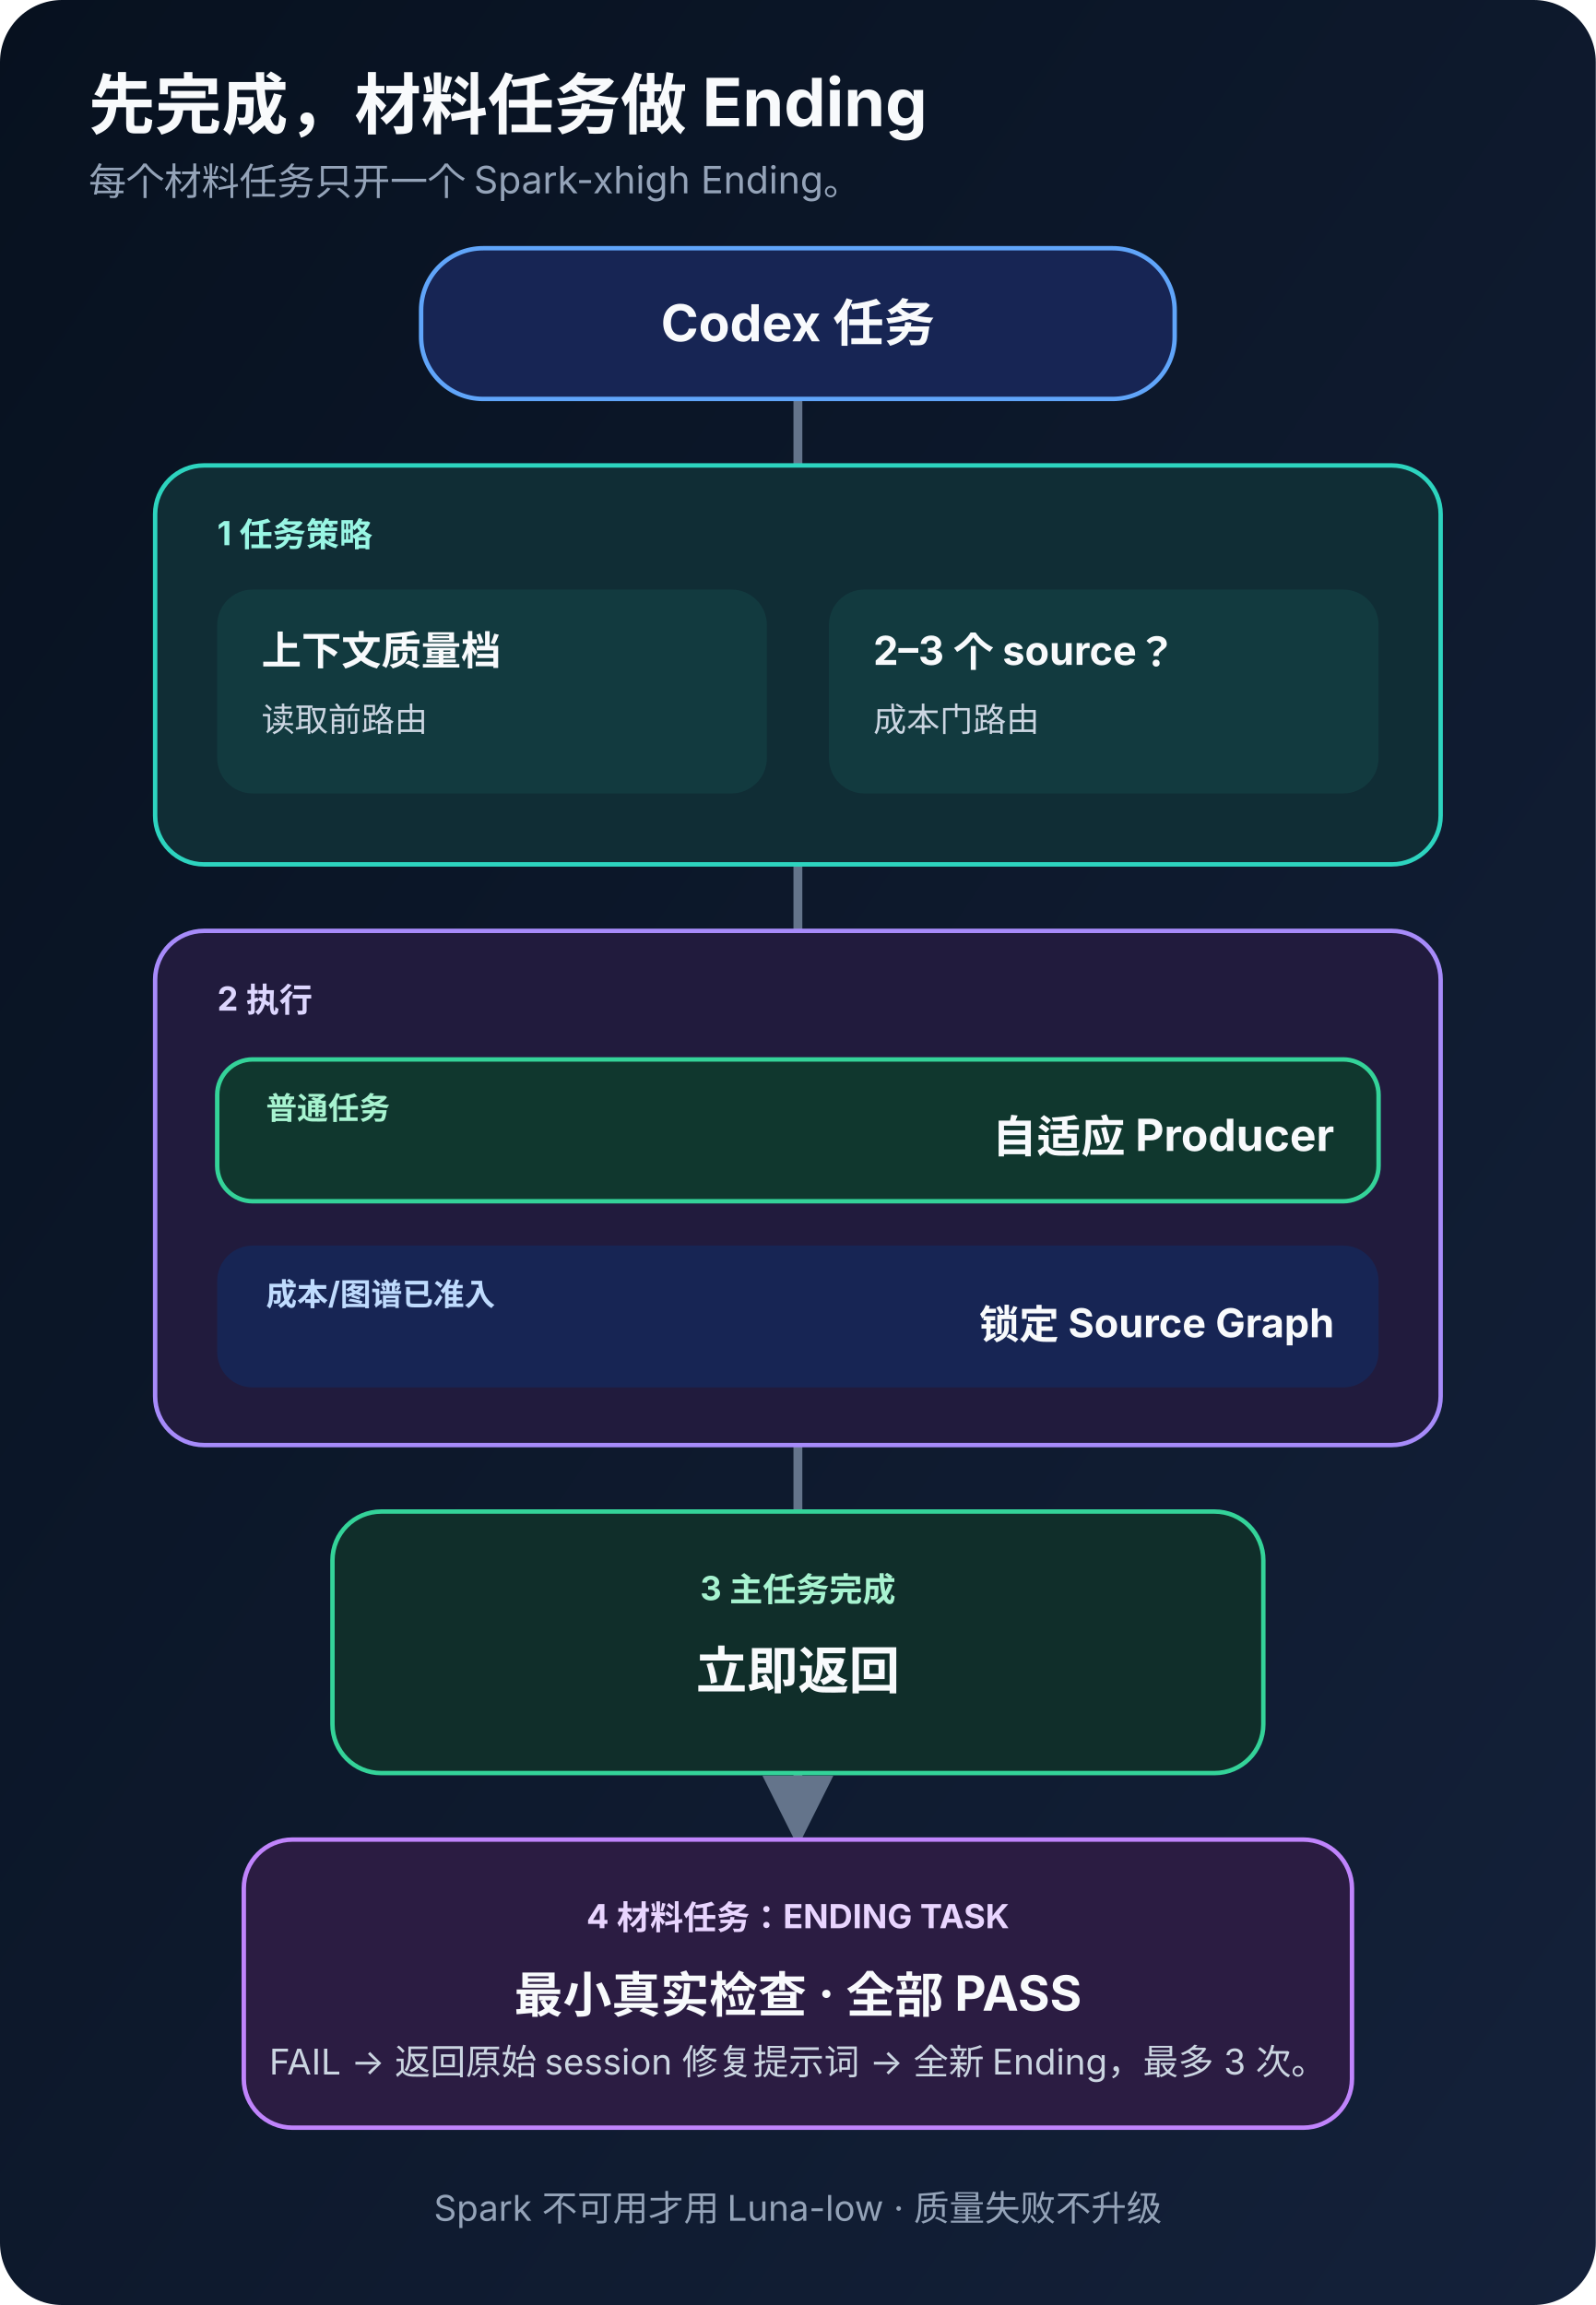
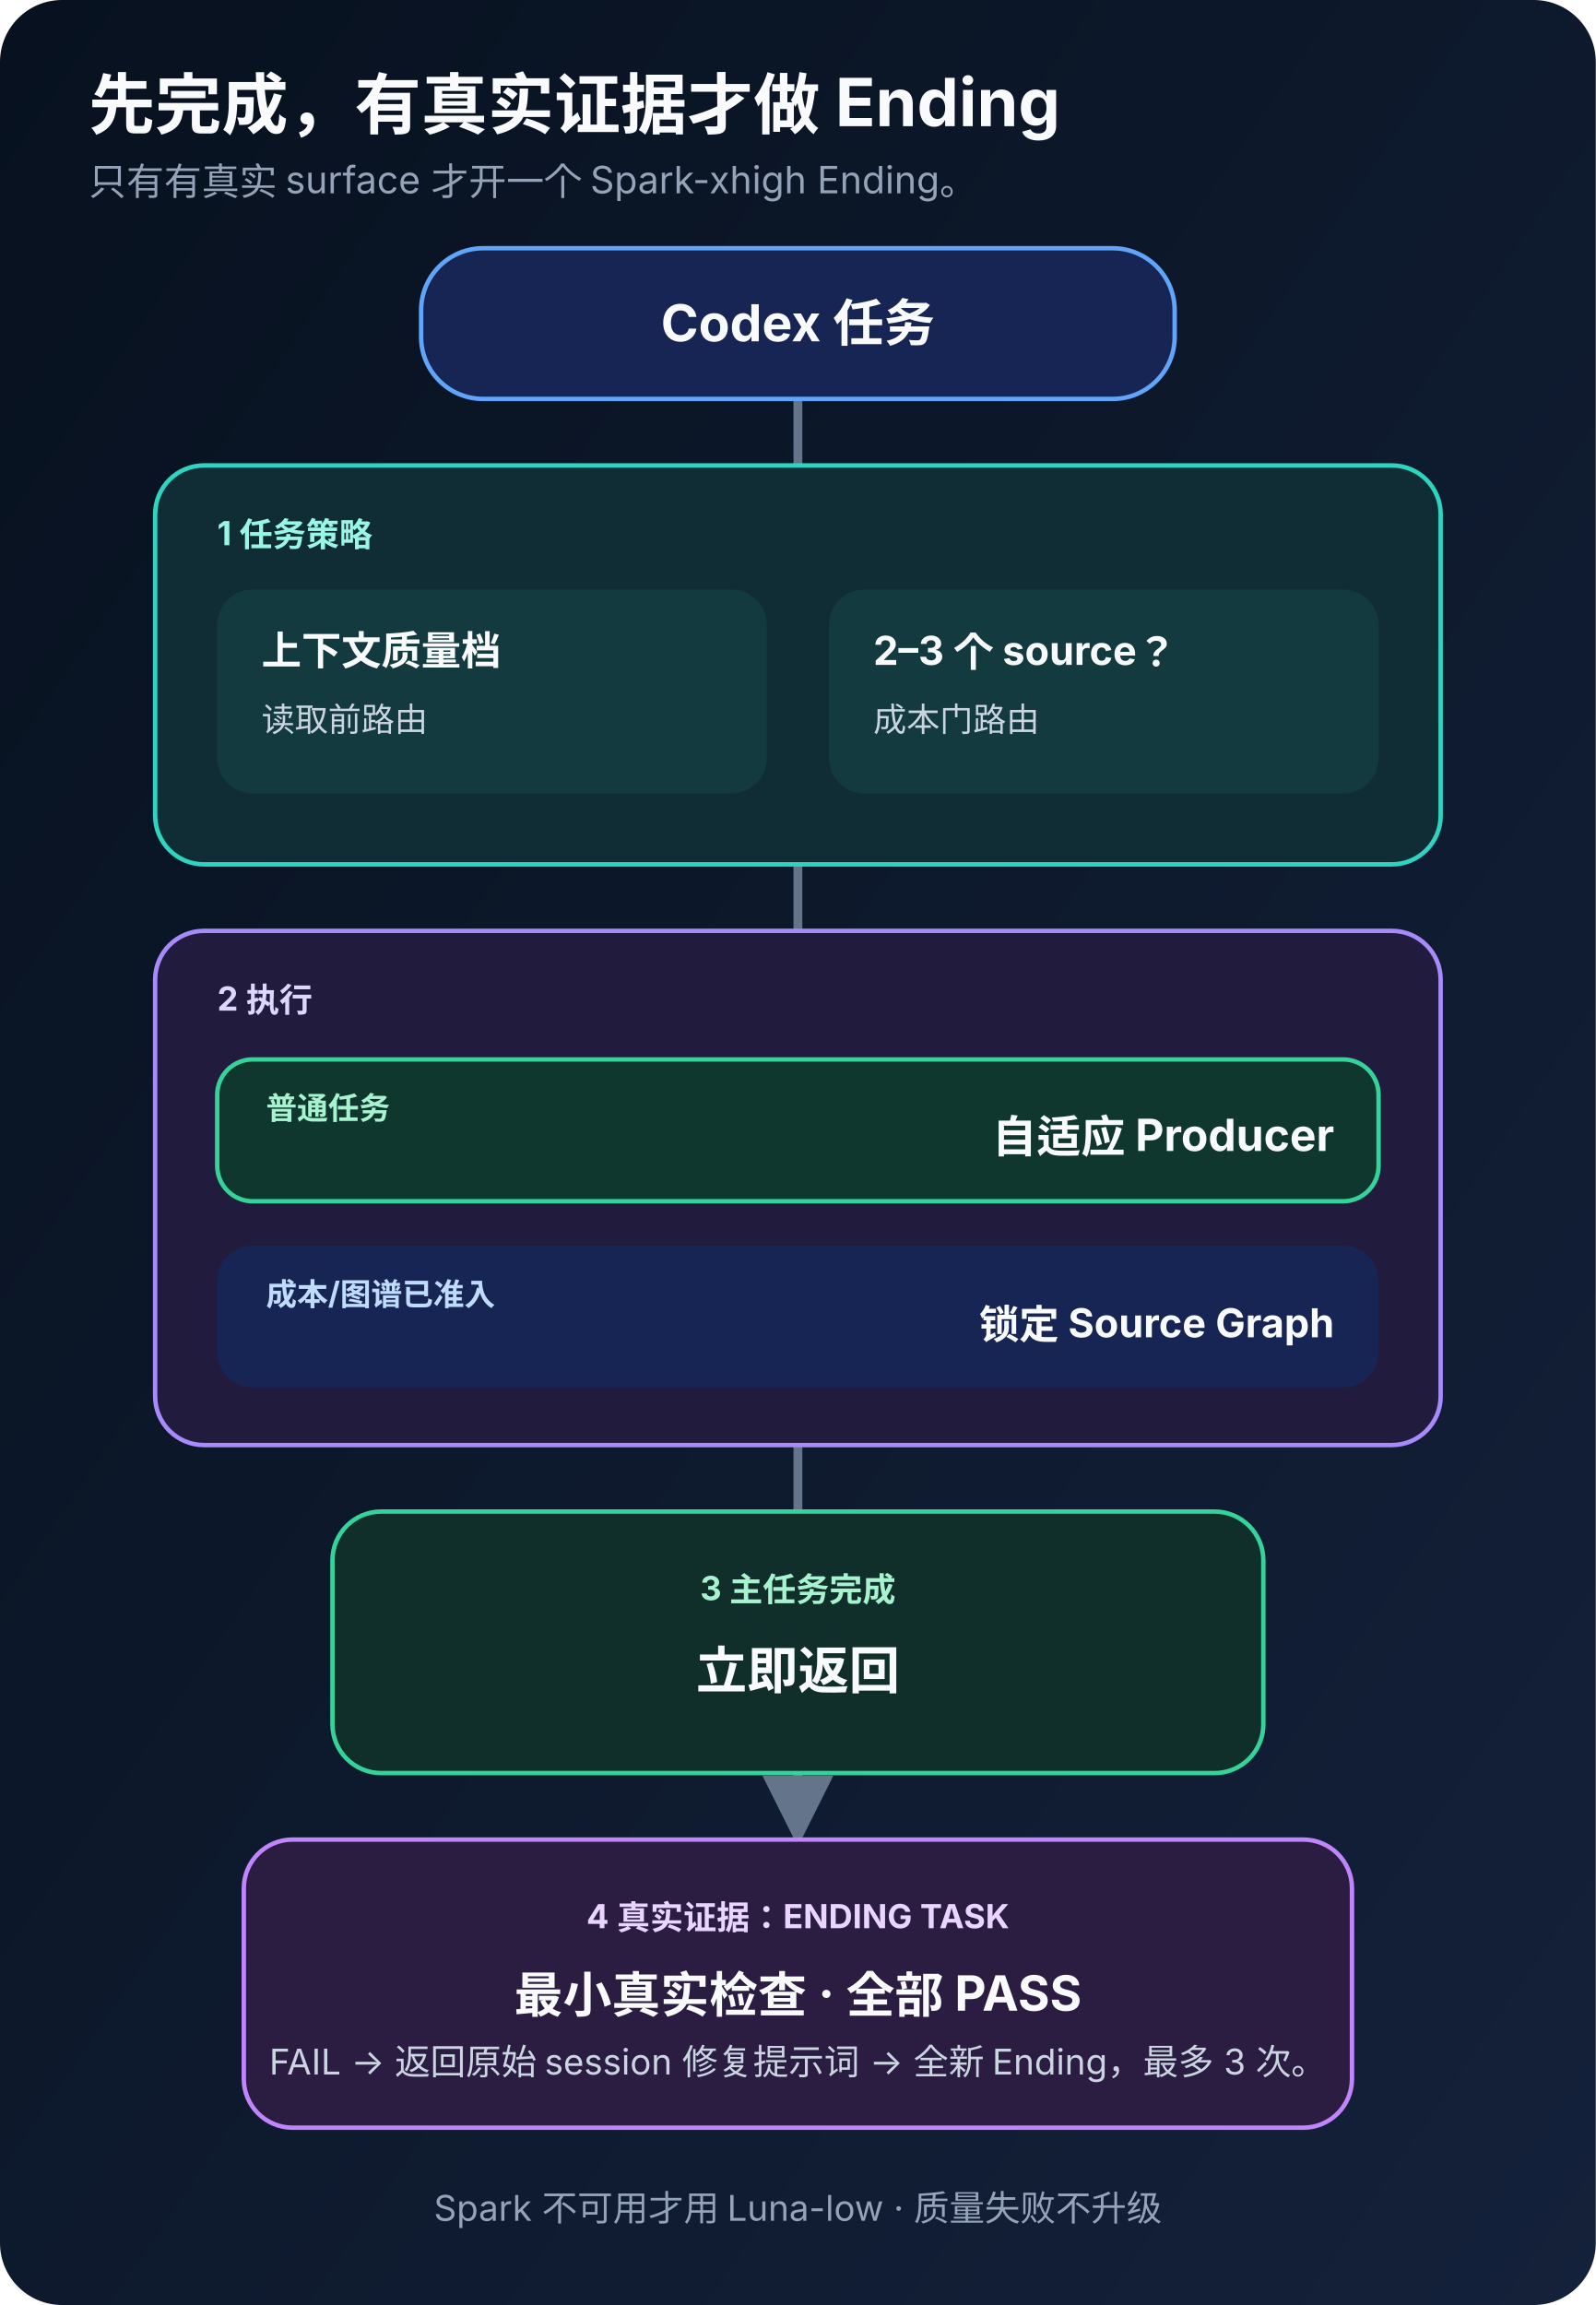
<svg xmlns="http://www.w3.org/2000/svg" width="720" height="1040" viewBox="0 0 720 1040" role="img" aria-labelledby="title desc">
  <defs>
    <linearGradient id="background" x1="0" y1="0" x2="1" y2="1">
      <stop stop-color="#07111f" />
      <stop offset="1" stop-color="#14213a" />
    </linearGradient>
    <marker id="arrow" viewBox="0 0 10 10" refX="9" refY="5" markerWidth="8" markerHeight="8" orient="auto">
      <path d="M0 0 10 5 0 10z" fill="#64748b" />
    </marker>
  </defs>
  <rect width="720" height="1040" rx="28" fill="url(#background)" />
-   <text x="40" y="58" fill="#f8fafc" font-family="-apple-system,BlinkMacSystemFont,'PingFang SC','Segoe UI',sans-serif" font-size="30" font-weight="700">先完成，材料任务做 Ending</text>
-   <text x="40" y="88" fill="#94a3b8" font-family="-apple-system,BlinkMacSystemFont,'PingFang SC','Segoe UI',sans-serif" font-size="17">每个材料任务只开一个 Spark-xhigh Ending。</text>
+   <text x="40" y="58" fill="#f8fafc" font-family="-apple-system,BlinkMacSystemFont,'PingFang SC','Segoe UI',sans-serif" font-size="30" font-weight="700">先完成，有真实证据才做 Ending</text>
+   <text x="40" y="88" fill="#94a3b8" font-family="-apple-system,BlinkMacSystemFont,'PingFang SC','Segoe UI',sans-serif" font-size="17">只有有真实 surface 才开一个 Spark-xhigh Ending。</text>
  <path d="M360 180V210 M360 390V420 M360 652V682 M360 800V830" fill="none" stroke="#64748b" stroke-width="4" marker-end="url(#arrow)" />
  <rect x="190" y="112" width="340" height="68" rx="28" fill="#172554" stroke="#60a5fa" stroke-width="2" />
  <text x="360" y="154" text-anchor="middle" fill="#f8fafc" font-family="-apple-system,BlinkMacSystemFont,'PingFang SC','Segoe UI',sans-serif" font-size="23" font-weight="700">Codex 任务</text>
  <rect x="70" y="210" width="580" height="180" rx="22" fill="#102d35" stroke="#2dd4bf" stroke-width="2" />
  <text x="98" y="246" fill="#99f6e4" font-family="-apple-system,BlinkMacSystemFont,'PingFang SC','Segoe UI',sans-serif" font-size="15" font-weight="700">1  任务策略</text>
  <rect x="98" y="266" width="248" height="92" rx="16" fill="#123a3f" />
  <text x="118" y="300" fill="#f8fafc" font-family="-apple-system,BlinkMacSystemFont,'PingFang SC','Segoe UI',sans-serif" font-size="18" font-weight="700">上下文质量档</text>
  <text x="118" y="330" fill="#cbd5e1" font-family="-apple-system,BlinkMacSystemFont,'PingFang SC','Segoe UI',sans-serif" font-size="15">读取前路由</text>
  <rect x="374" y="266" width="248" height="92" rx="16" fill="#123a3f" />
  <text x="394" y="300" fill="#f8fafc" font-family="-apple-system,BlinkMacSystemFont,'PingFang SC','Segoe UI',sans-serif" font-size="18" font-weight="700">2–3 个 source？</text>
  <text x="394" y="330" fill="#cbd5e1" font-family="-apple-system,BlinkMacSystemFont,'PingFang SC','Segoe UI',sans-serif" font-size="15">成本门路由</text>
  <rect x="70" y="420" width="580" height="232" rx="22" fill="#211b3d" stroke="#a78bfa" stroke-width="2" />
  <text x="98" y="456" fill="#ddd6fe" font-family="-apple-system,BlinkMacSystemFont,'PingFang SC','Segoe UI',sans-serif" font-size="15" font-weight="700">2  执行</text>
  <rect x="98" y="478" width="524" height="64" rx="16" fill="#10372e" stroke="#34d399" stroke-width="2" />
  <text x="120" y="505" fill="#a7f3d0" font-family="-apple-system,BlinkMacSystemFont,'PingFang SC','Segoe UI',sans-serif" font-size="14" font-weight="700">普通任务</text>
  <text x="602" y="520" text-anchor="end" fill="#f8fafc" font-family="-apple-system,BlinkMacSystemFont,'PingFang SC','Segoe UI',sans-serif" font-size="20" font-weight="700">自适应 Producer</text>
  <rect x="98" y="562" width="524" height="64" rx="16" fill="#172554" />
  <text x="120" y="589" fill="#bfdbfe" font-family="-apple-system,BlinkMacSystemFont,'PingFang SC','Segoe UI',sans-serif" font-size="14" font-weight="700">成本/图谱已准入</text>
  <text x="602" y="604" text-anchor="end" fill="#f8fafc" font-family="-apple-system,BlinkMacSystemFont,'PingFang SC','Segoe UI',sans-serif" font-size="18" font-weight="700">锁定 Source Graph</text>
  <rect x="150" y="682" width="420" height="118" rx="22" fill="#102e2a" stroke="#34d399" stroke-width="2" />
  <text x="360" y="722" text-anchor="middle" fill="#a7f3d0" font-family="-apple-system,BlinkMacSystemFont,'PingFang SC','Segoe UI',sans-serif" font-size="15" font-weight="700">3  主任务完成</text>
  <text x="360" y="762" text-anchor="middle" fill="#f8fafc" font-family="-apple-system,BlinkMacSystemFont,'PingFang SC','Segoe UI',sans-serif" font-size="23" font-weight="700">立即返回</text>
  <rect x="110" y="830" width="500" height="130" rx="22" fill="#2b1c42" stroke="#c084fc" stroke-width="2" />
-   <text x="360" y="870" text-anchor="middle" fill="#e9d5ff" font-family="-apple-system,BlinkMacSystemFont,'PingFang SC','Segoe UI',sans-serif" font-size="15" font-weight="700">4  材料任务：ENDING TASK</text>
+   <text x="360" y="870" text-anchor="middle" fill="#e9d5ff" font-family="-apple-system,BlinkMacSystemFont,'PingFang SC','Segoe UI',sans-serif" font-size="15" font-weight="700">4  真实证据：ENDING TASK</text>
  <text x="360" y="908" text-anchor="middle" fill="#f8fafc" font-family="-apple-system,BlinkMacSystemFont,'PingFang SC','Segoe UI',sans-serif" font-size="22" font-weight="700">最小真实检查 · 全部 PASS</text>
  <text x="360" y="936" text-anchor="middle" fill="#cbd5e1" font-family="-apple-system,BlinkMacSystemFont,'PingFang SC','Segoe UI',sans-serif" font-size="16">FAIL → 返回原始 session 修复提示词 → 全新 Ending，最多 3 次。</text>
  <text x="360" y="1002" text-anchor="middle" fill="#94a3b8" font-family="-apple-system,BlinkMacSystemFont,'PingFang SC','Segoe UI',sans-serif" font-size="16">Spark 不可用才用 Luna-low · 质量失败不升级</text>
</svg>
